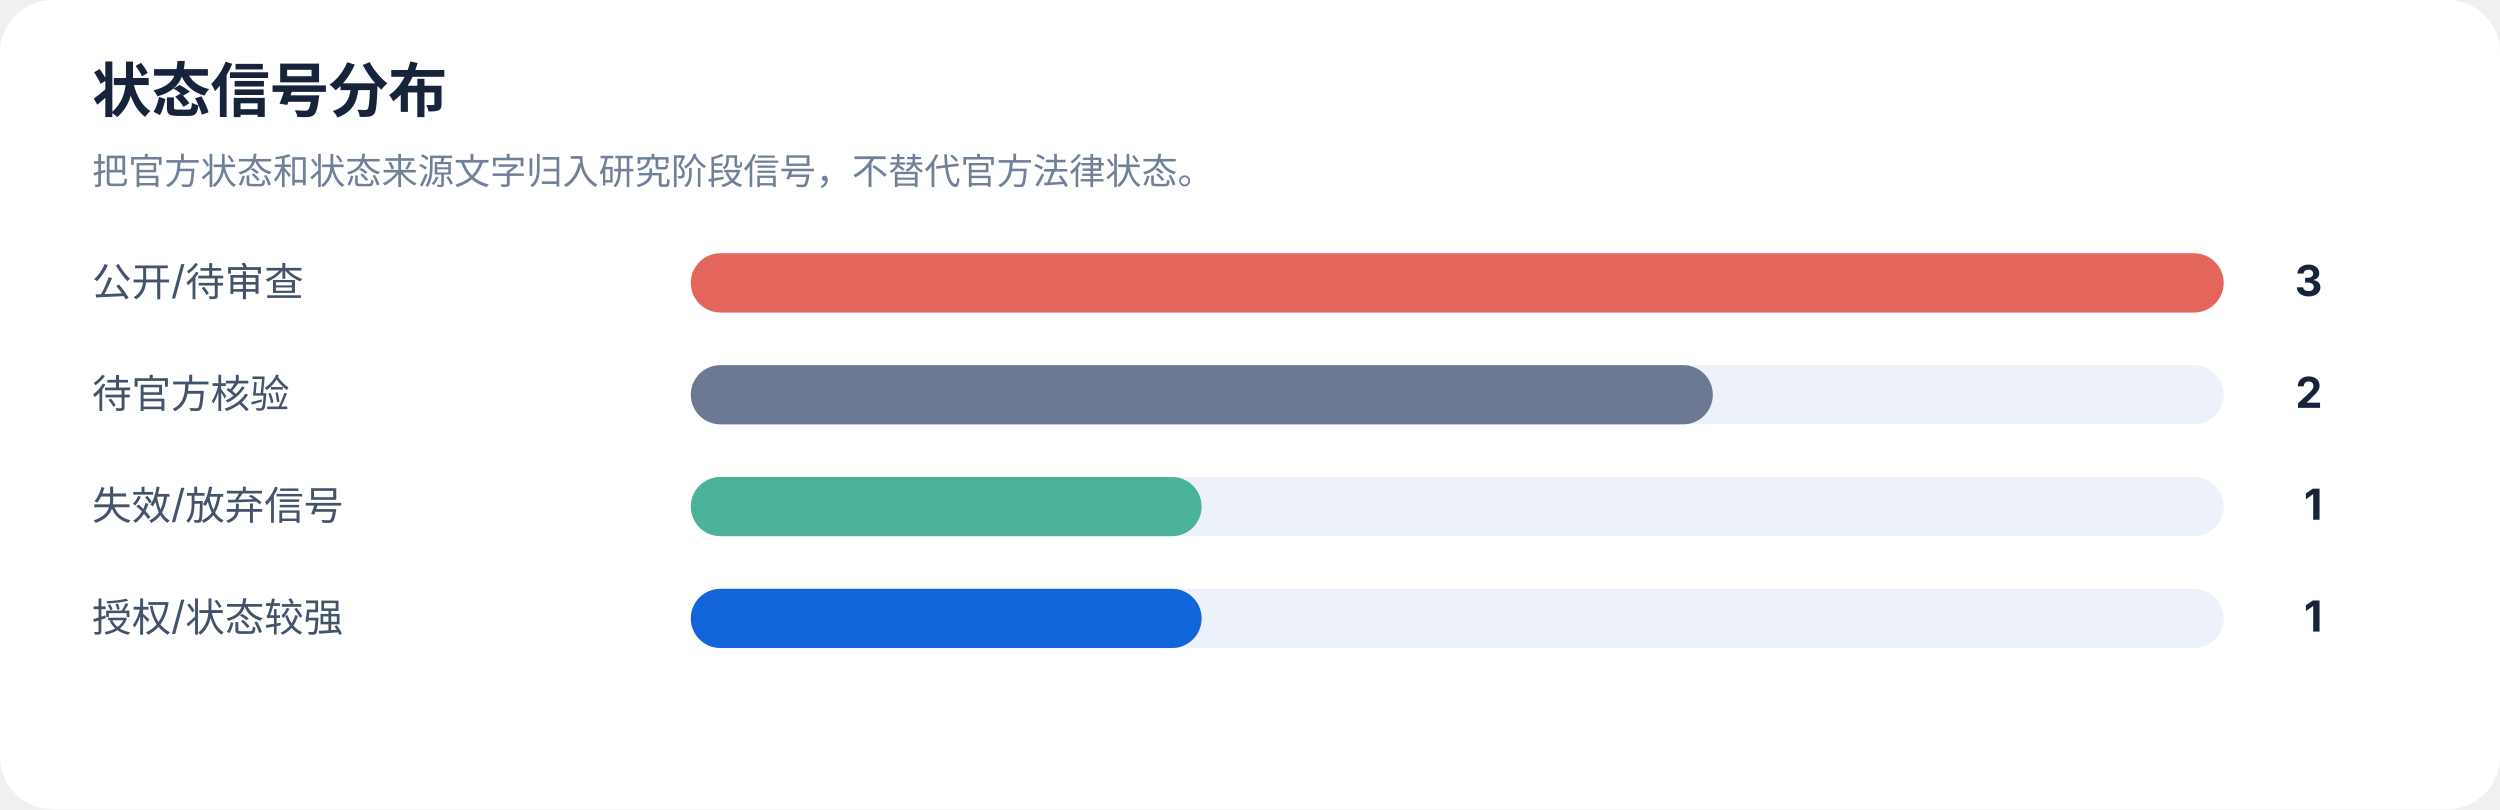
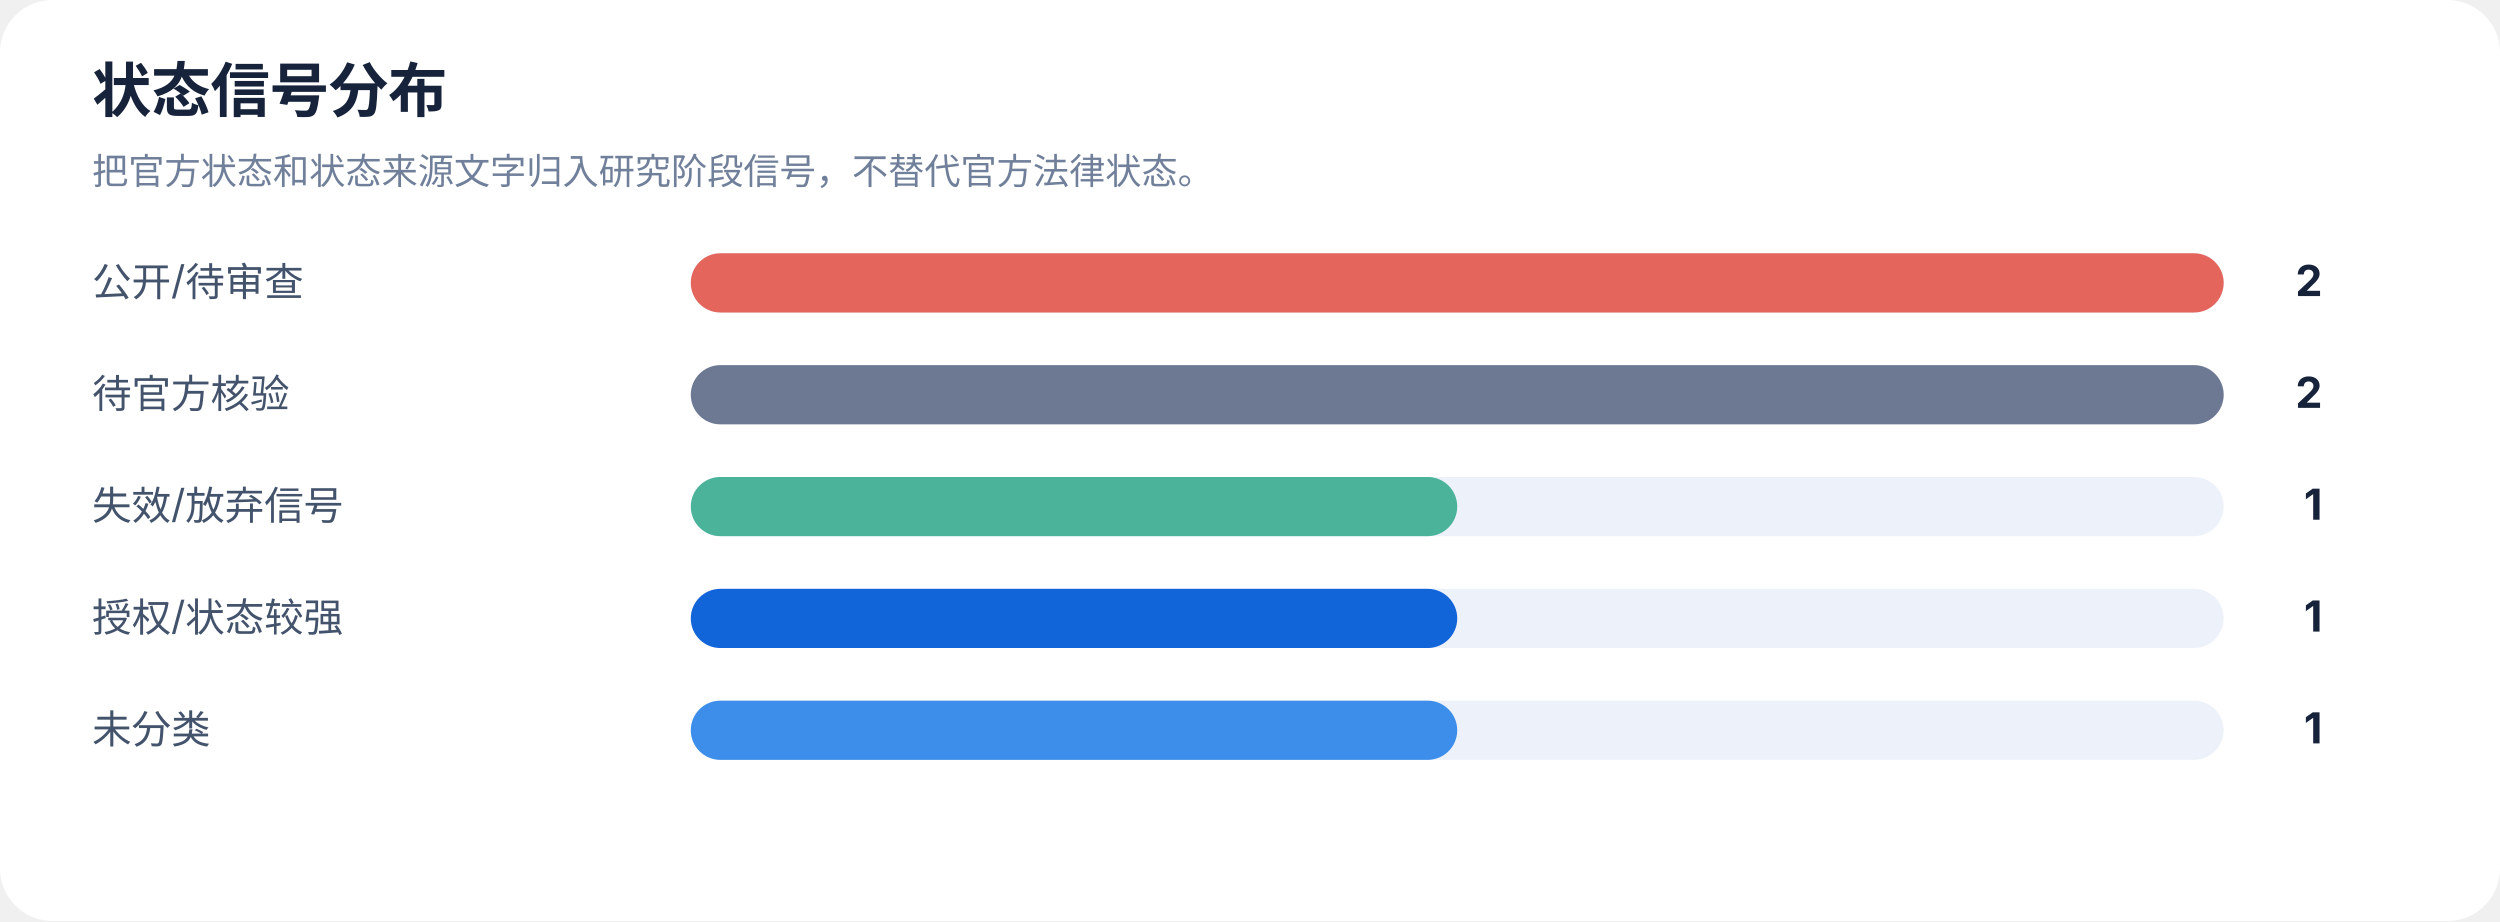
- <svg xmlns="http://www.w3.org/2000/svg" viewBox="0 0 760 246" role="img" aria-label="状态信号分布">
-   <rect width="760" height="246" rx="16" fill="#ffffff" />
+ <svg xmlns="http://www.w3.org/2000/svg" viewBox="0 0 760 280" role="img" aria-label="状态信号分布">
+   <rect width="760" height="280" rx="16" fill="#ffffff" />
  <text x="28" y="34" font-family="-apple-system,BlinkMacSystemFont,Segoe UI,sans-serif" font-size="18" font-weight="700" fill="#17233b">状态信号分布</text>
  <text x="28" y="56" font-family="-apple-system,BlinkMacSystemFont,Segoe UI,sans-serif" font-size="11" fill="#71809a">把官方状态和状态来源文字归入研究阶段信号，不替代官方法律状态。</text>
  <text x="28" y="90" font-family="-apple-system,BlinkMacSystemFont,Segoe UI,sans-serif" font-size="12" fill="#44536c">公开/待审查</text>
  <rect x="210" y="77" width="466" height="18" rx="9" fill="#edf2fa" />
  <rect x="210" y="77" width="466.0" height="18" rx="9" fill="#e3655b" />
-   <text x="706" y="90" text-anchor="end" font-family="-apple-system,BlinkMacSystemFont,Segoe UI,sans-serif" font-size="13" font-weight="700" fill="#17233b">3</text>
+   <text x="706" y="90" text-anchor="end" font-family="-apple-system,BlinkMacSystemFont,Segoe UI,sans-serif" font-size="13" font-weight="700" fill="#17233b">2</text>
  <text x="28" y="124" font-family="-apple-system,BlinkMacSystemFont,Segoe UI,sans-serif" font-size="12" fill="#44536c">待官方核验</text>
  <rect x="210" y="111" width="466" height="18" rx="9" fill="#edf2fa" />
-   <rect x="210" y="111" width="310.7" height="18" rx="9" fill="#6d7892" />
+   <rect x="210" y="111" width="466.0" height="18" rx="9" fill="#6d7892" />
  <text x="706" y="124" text-anchor="end" font-family="-apple-system,BlinkMacSystemFont,Segoe UI,sans-serif" font-size="13" font-weight="700" fill="#17233b">2</text>
  <text x="28" y="158" font-family="-apple-system,BlinkMacSystemFont,Segoe UI,sans-serif" font-size="12" fill="#44536c">失效/放弃信号</text>
  <rect x="210" y="145" width="466" height="18" rx="9" fill="#edf2fa" />
-   <rect x="210" y="145" width="155.3" height="18" rx="9" fill="#4ab39a" />
+   <rect x="210" y="145" width="233.0" height="18" rx="9" fill="#4ab39a" />
  <text x="706" y="158" text-anchor="end" font-family="-apple-system,BlinkMacSystemFont,Segoe UI,sans-serif" font-size="13" font-weight="700" fill="#17233b">1</text>
  <text x="28" y="192" font-family="-apple-system,BlinkMacSystemFont,Segoe UI,sans-serif" font-size="12" fill="#44536c">授权/状态较强</text>
  <rect x="210" y="179" width="466" height="18" rx="9" fill="#edf2fa" />
-   <rect x="210" y="179" width="155.3" height="18" rx="9" fill="#1264d9" />
+   <rect x="210" y="179" width="233.0" height="18" rx="9" fill="#1264d9" />
  <text x="706" y="192" text-anchor="end" font-family="-apple-system,BlinkMacSystemFont,Segoe UI,sans-serif" font-size="13" font-weight="700" fill="#17233b">1</text>
+   <text x="28" y="226" font-family="-apple-system,BlinkMacSystemFont,Segoe UI,sans-serif" font-size="12" fill="#44536c">未分类</text>
+   <rect x="210" y="213" width="466" height="18" rx="9" fill="#edf2fa" />
+   <rect x="210" y="213" width="233.0" height="18" rx="9" fill="#3c8eea" />
+   <text x="706" y="226" text-anchor="end" font-family="-apple-system,BlinkMacSystemFont,Segoe UI,sans-serif" font-size="13" font-weight="700" fill="#17233b">1</text>
</svg>
